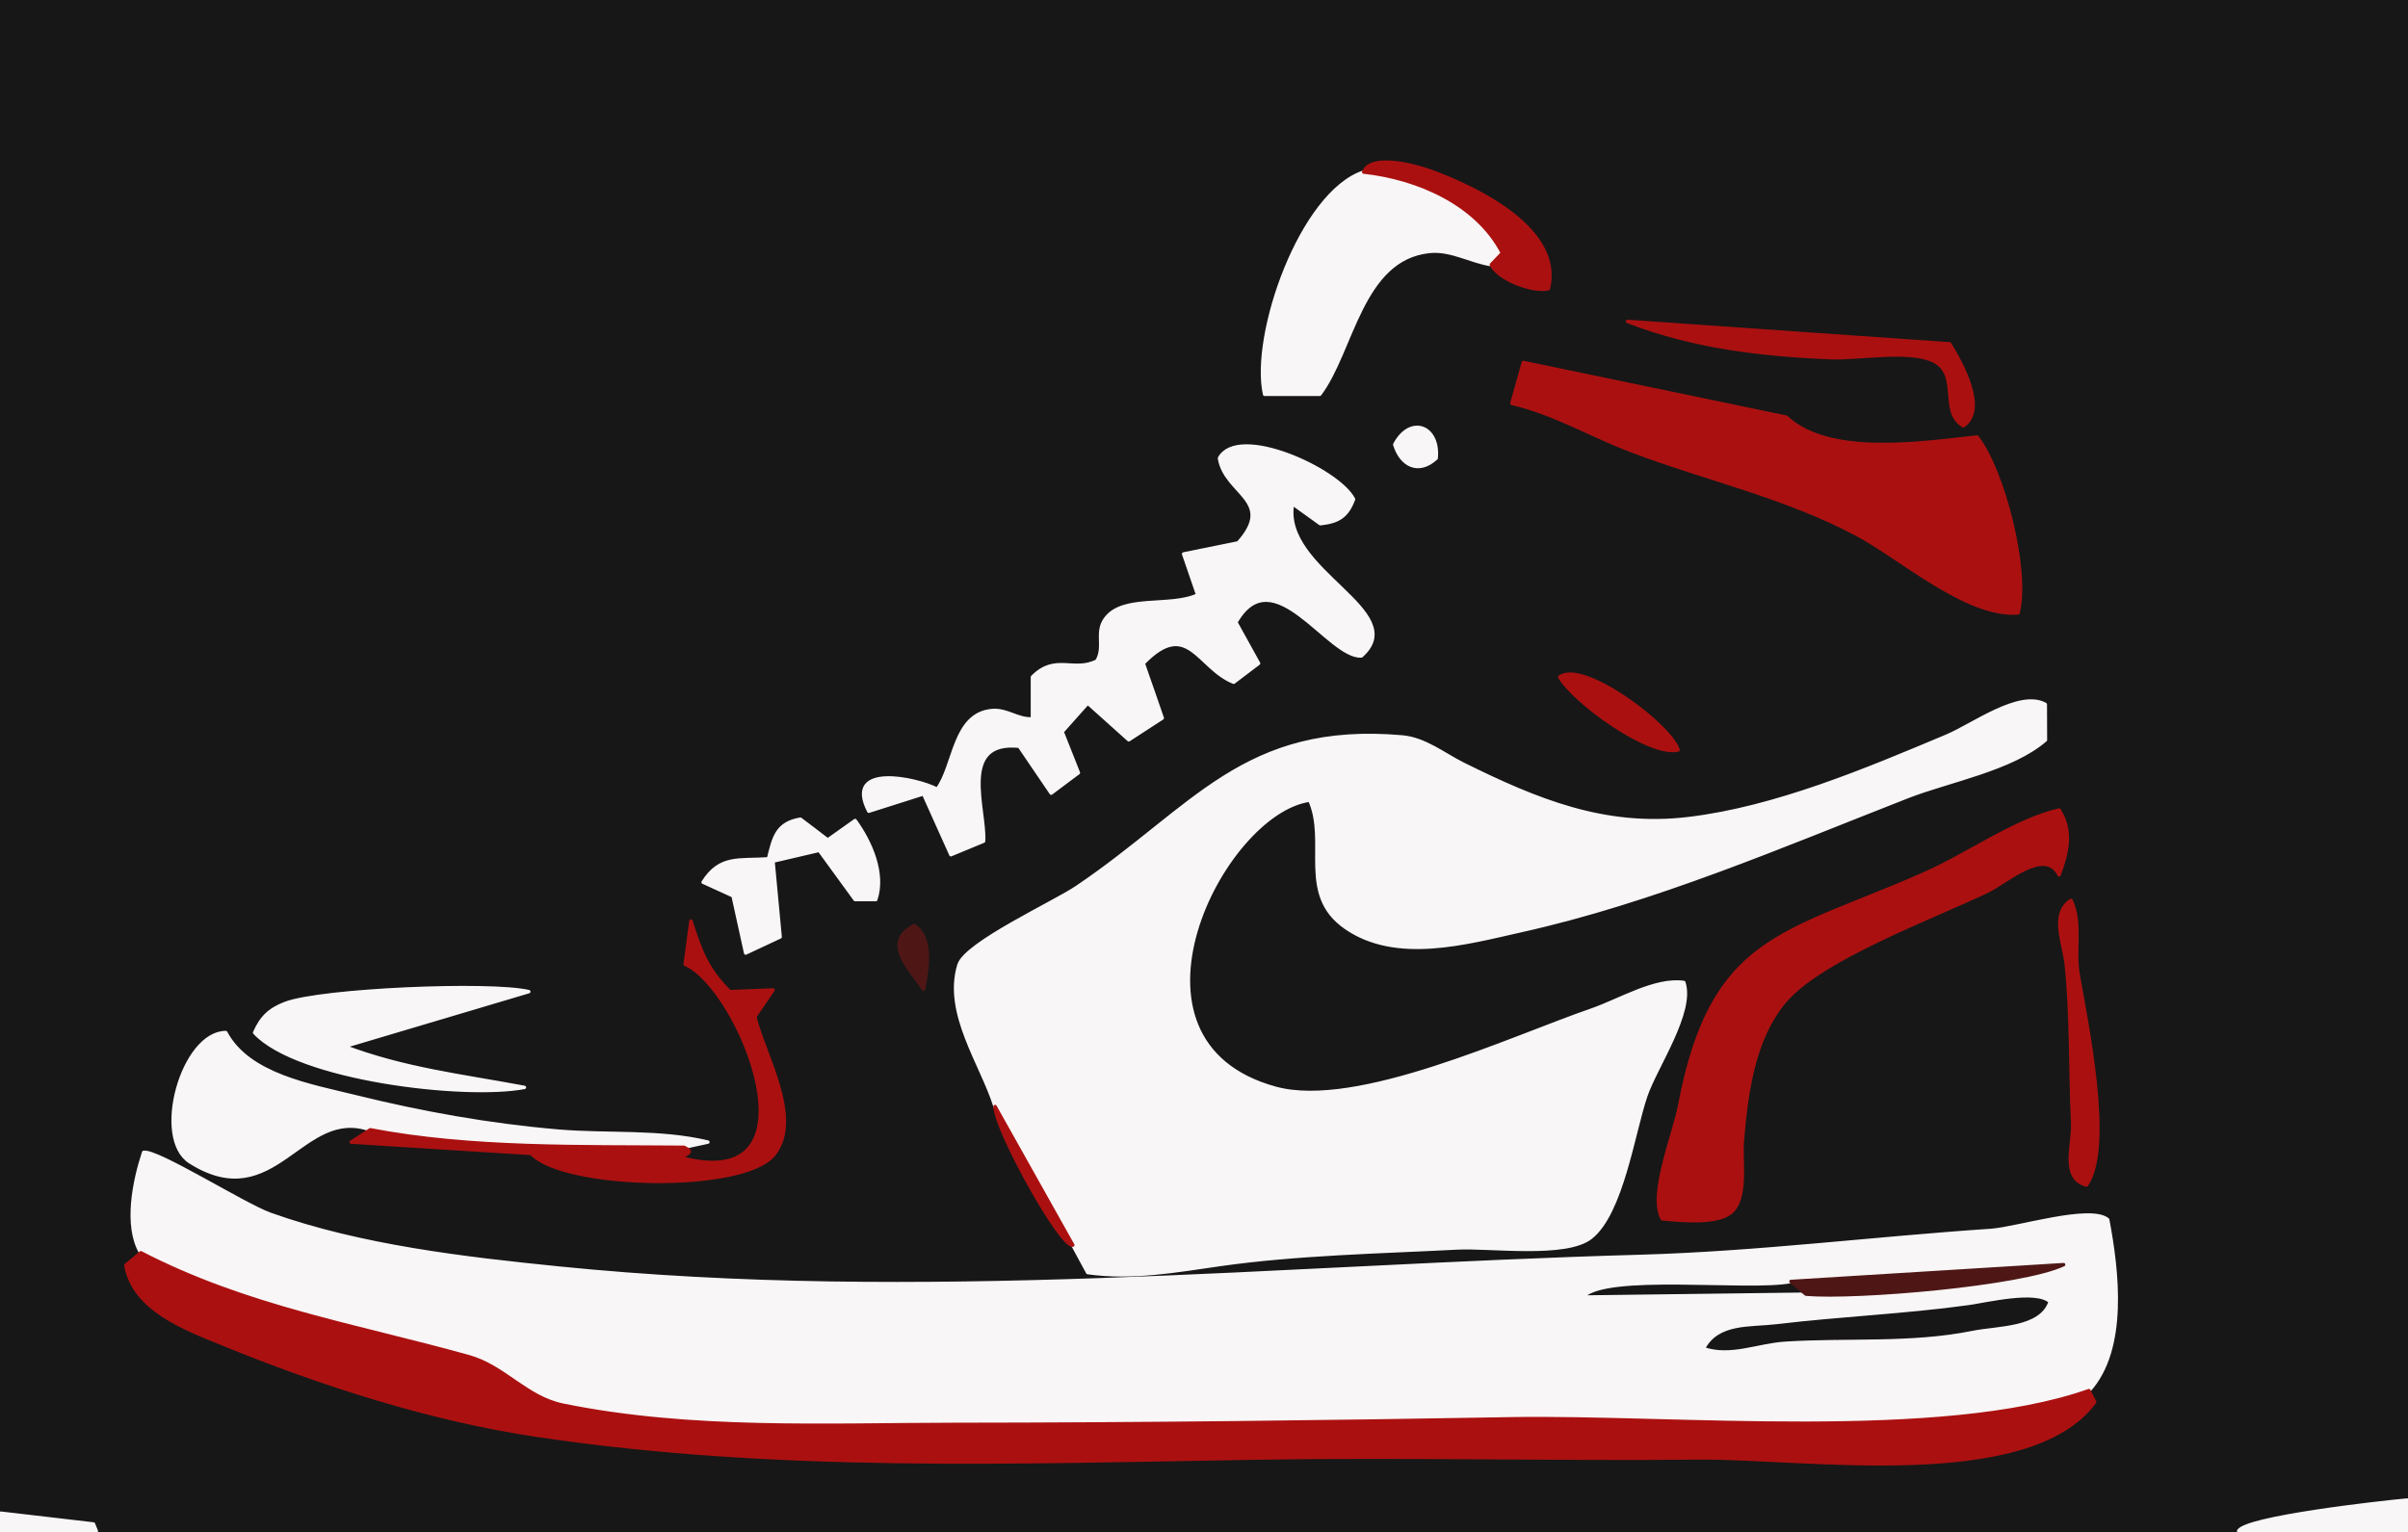
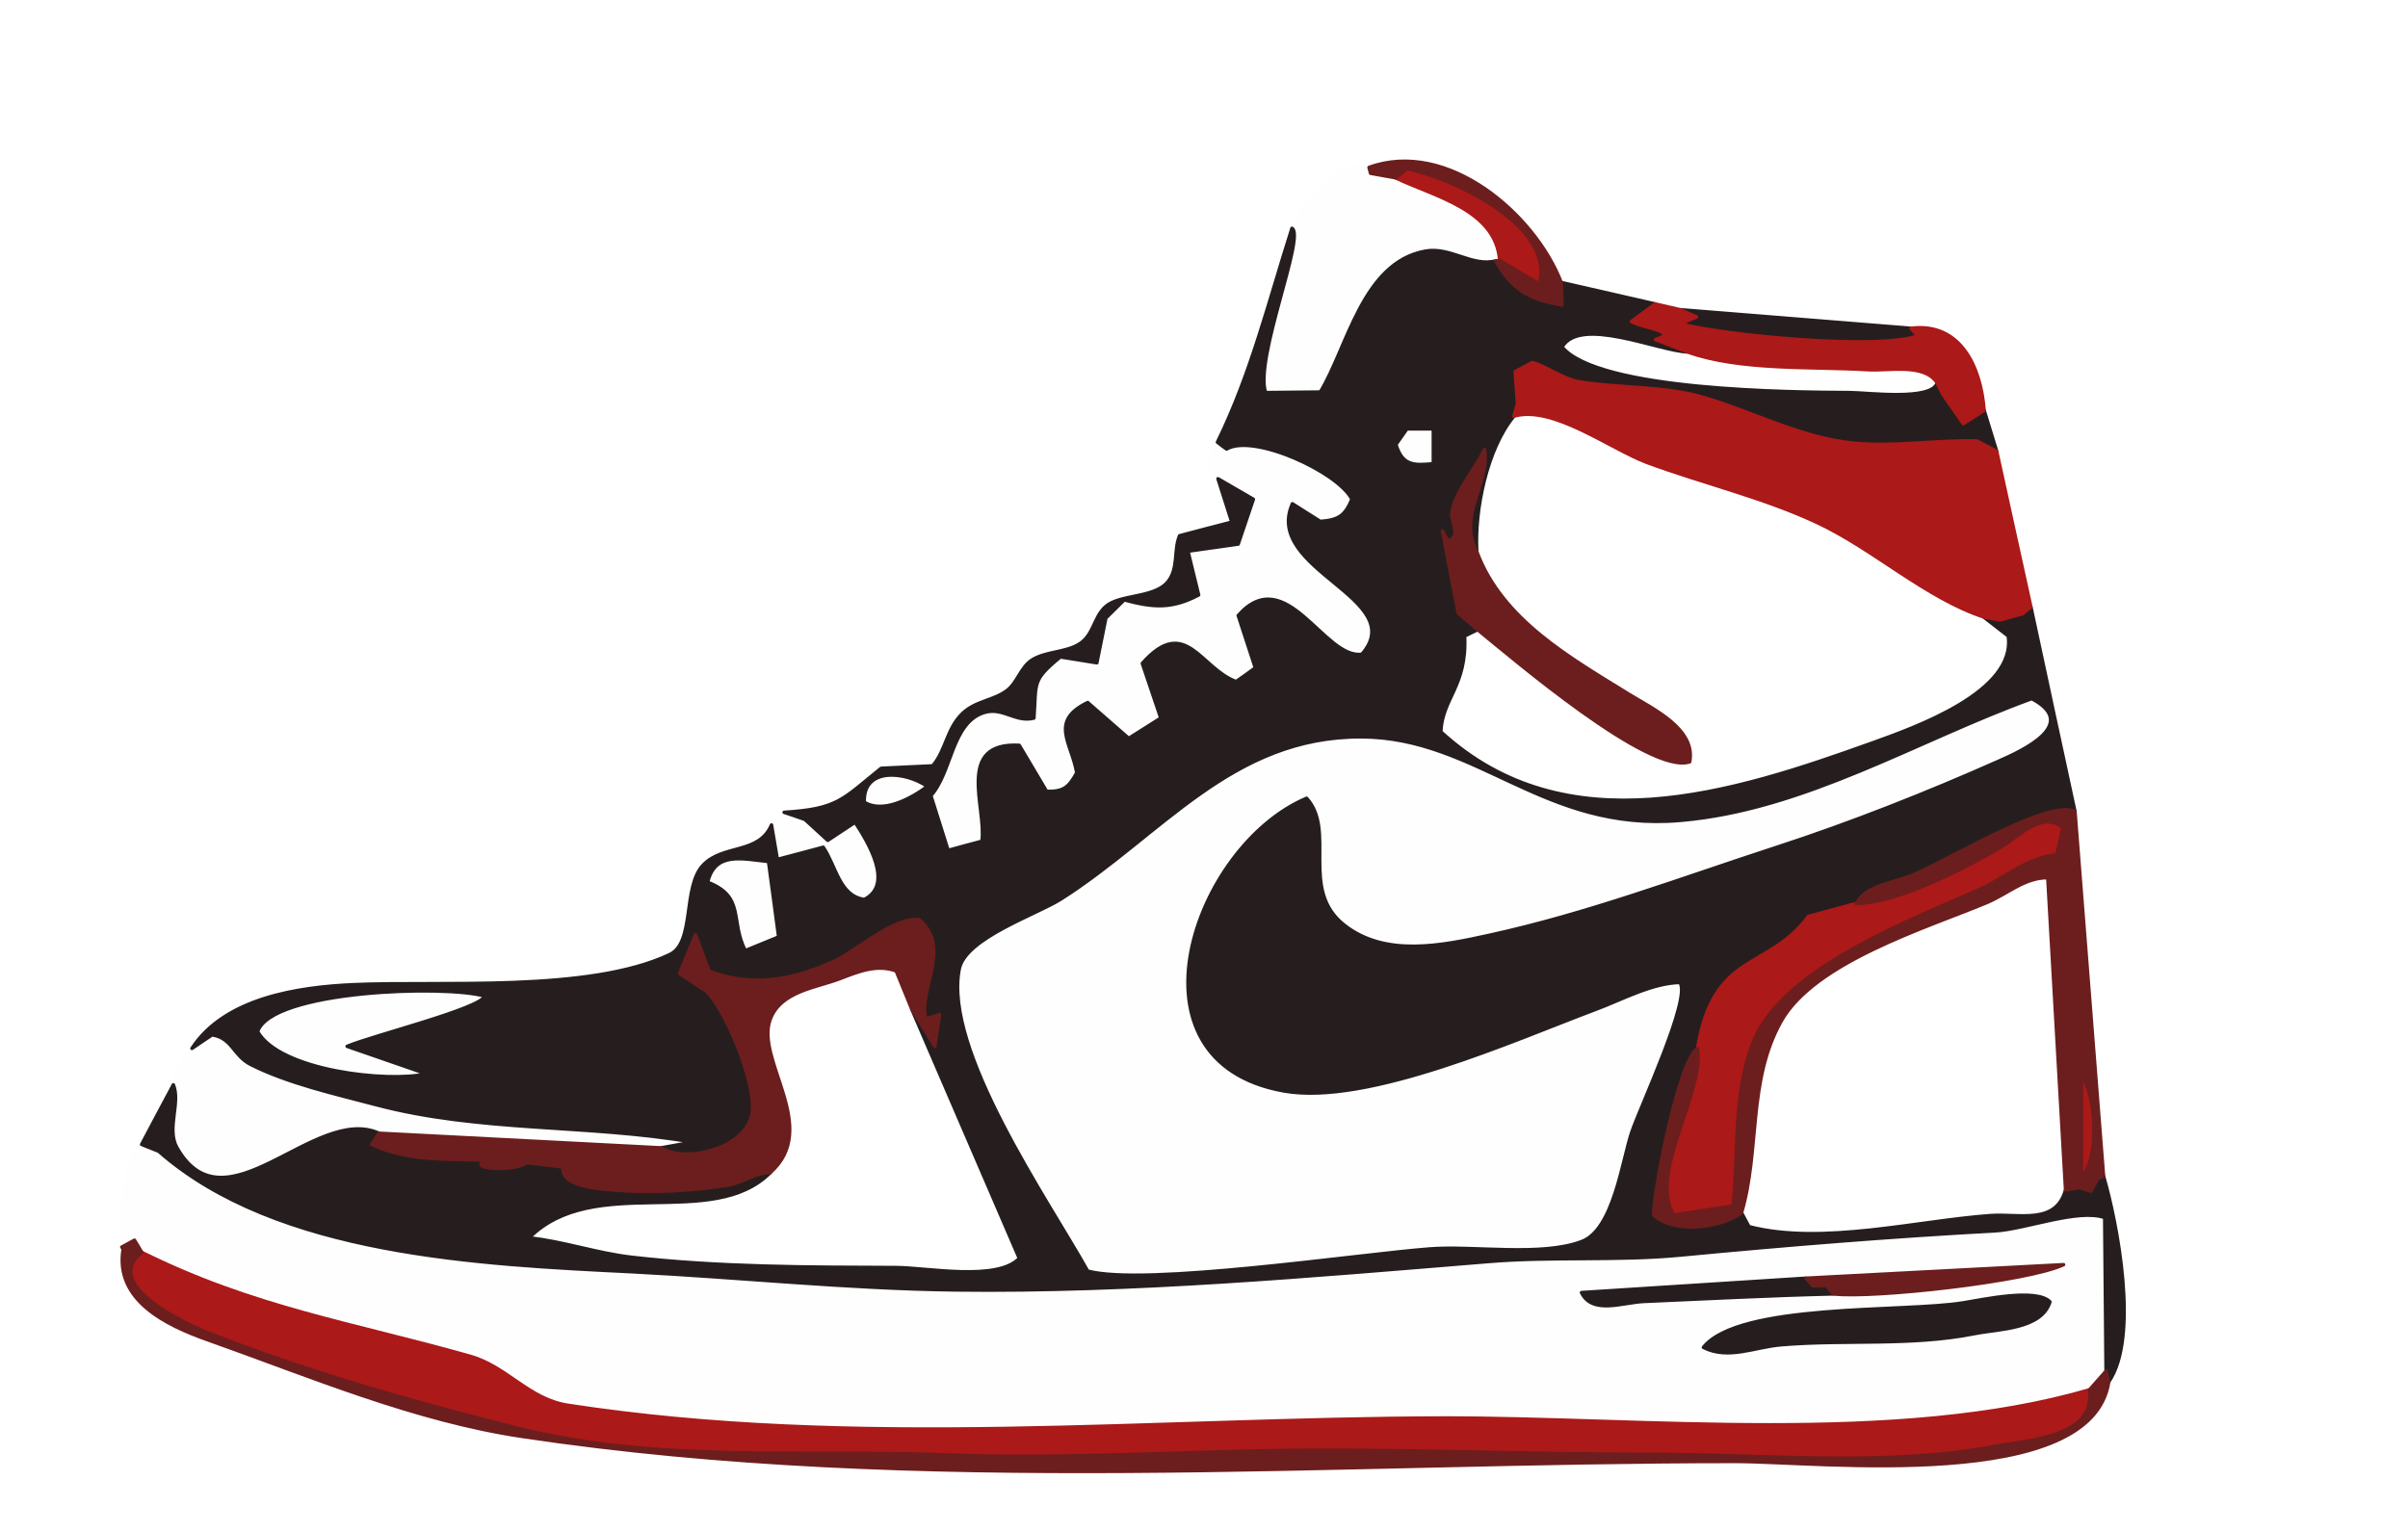
<svg xmlns="http://www.w3.org/2000/svg" viewBox="0 0 176 112" width="176" height="112">
-   <path d="M0.08 0.08C58.69 0.08 117.31 0.08 175.92 0.08C175.93 36.61 175.94 73.14 175.94 109.67C174.03 109.84 164.08 110.96 163.62 111.94C111.43 111.94 59.23 111.94 7.04 111.94C6.97 111.77 6.9 111.59 6.83 111.42C4.57 111.16 2.31 110.89 0.06 110.63C0.06 73.78 0.07 36.93 0.08 0.08ZM99.67 12.58C95.09 14.1 91.47 24.5 92.43 28.83C93.77 28.83 95.12 28.83 96.46 28.83C98.84 25.7 99.46 18.87 104.51 18.38C106.08 18.23 107.48 19.12 109 19.35C109.49 20.4 111.98 21.37 113.17 21.11C114.23 16.73 107.88 13.73 104.62 12.53C103.49 12.11 100.21 11.22 99.67 12.58ZM142.5 25.14C134.65 24.6 126.81 24.05 118.96 23.5C123.72 25.35 128.72 25.94 133.81 26.15C135.84 26.23 139.36 25.56 141.17 26.32C143.4 27.24 141.71 30.09 143.5 31.13C145.24 29.94 143.4 26.6 142.5 25.14ZM130.56 30.5C124.15 29.17 117.74 27.83 111.34 26.5C111.06 27.5 110.78 28.49 110.5 29.49C113.63 30.22 116.23 31.81 119.21 32.94C124.77 35.05 130.47 36.27 135.75 39.09C138.94 40.79 143.78 45.11 147.5 44.81C148.28 41.74 146.44 34.44 144.5 31.95C140.42 32.39 133.69 33.44 130.56 30.5ZM104.97 33.5C105.2 31.14 103.07 30.35 101.94 32.5C102.41 34.04 103.69 34.68 104.97 33.5ZM98.93 36.5C97.84 34.35 90.5 30.99 89.13 33.5C89.54 36.12 93.28 36.59 90.5 39.69C89.17 39.96 87.84 40.23 86.51 40.5C86.85 41.5 87.2 42.5 87.54 43.5C85.53 44.44 82.02 43.47 80.77 45.28C80.08 46.27 80.79 47.31 80.17 48.33C78.47 49.19 77.13 47.8 75.46 49.5C75.46 50.52 75.46 51.54 75.46 52.56C74.34 52.61 73.62 51.85 72.5 51.95C69.69 52.2 69.79 55.97 68.5 57.7C67.04 56.93 61.65 55.74 63.5 59.31C64.83 58.89 66.17 58.46 67.5 58.04C68.17 59.52 68.83 61.01 69.5 62.49C70.3 62.16 71.1 61.83 71.89 61.5C72.04 59.22 69.99 54.09 74.5 54.56C75.28 55.7 76.06 56.85 76.83 57.99C77.49 57.49 78.15 57 78.82 56.5C78.42 55.5 78.02 54.5 77.63 53.5C78.25 52.8 78.88 52.1 79.5 51.4C80.5 52.29 81.5 53.19 82.5 54.09C83.32 53.56 84.14 53.03 84.95 52.5C84.49 51.17 84.03 49.83 83.56 48.5C86.83 45.13 87.55 48.85 90.17 49.88C90.78 49.42 91.38 48.96 91.99 48.5C91.44 47.5 90.88 46.5 90.33 45.5C93.06 40.71 97.08 48.09 99.5 47.96C103.18 44.69 93.6 41.73 94.47 36.83C95.14 37.32 95.82 37.8 96.5 38.29C97.82 38.15 98.46 37.76 98.93 36.5ZM122.65 54.83C122.09 53.01 115.69 48.23 114 49.5C115.06 51.33 120.55 55.32 122.65 54.83ZM72.73 80.9C72.74 82.58 77.57 91.27 78.41 91.03C78.78 91.7 79.14 92.37 79.5 93.04C82.75 93.5 86.02 92.9 89.17 92.45C94.78 91.65 100.88 91.53 106.5 91.24C108.87 91.11 114.47 91.91 116.28 90.47C118.54 88.67 119.37 82.84 120.28 80.15C121.01 77.99 123.79 74 123.07 71.83C120.98 71.53 118.37 73.14 116.35 73.84C110.53 75.84 99.2 81.19 93.24 79.57C80.78 76.17 89.32 59.38 95.73 58.5C97.11 61.56 94.88 65.4 98.35 67.81C102.04 70.38 107.16 68.94 111.17 68.04C120.85 65.89 130.23 61.84 139.43 58.24C142.46 57.06 147.04 56.24 149.5 54.1C149.5 53.24 149.49 52.37 149.49 51.5C147.62 50.45 144.18 53.02 142.3 53.81C136.43 56.28 129.78 59.09 123.42 59.85C117.28 60.59 112.31 58.52 106.95 55.87C105.51 55.15 104.15 54.03 102.5 53.88C90.92 52.86 87.27 59.09 78.71 64.87C77.06 65.99 70.57 68.97 70.09 70.55C69.01 74.06 71.76 77.79 72.73 80.9ZM150.5 59.22C147.28 59.97 143.79 62.49 140.71 63.85C130.41 68.41 125.12 68.34 122.76 80.85C122.37 82.92 120.51 87.36 121.5 89.11C122.8 89.23 125.42 89.5 126.48 88.67C127.73 87.68 127.23 84.91 127.34 83.5C127.63 80.04 128.11 76.02 130.42 73.25C133.07 70.06 141.39 67.03 145.29 65.14C146.71 64.45 149.46 61.93 150.5 63.96C151.1 62.34 151.49 60.75 150.5 59.22ZM58.5 59.89C56.77 60.18 56.55 61.23 56.17 62.79C54.03 62.94 52.63 62.53 51.39 64.5C52.12 64.83 52.85 65.17 53.58 65.5C53.89 66.89 54.19 68.29 54.5 69.68C55.34 69.29 56.18 68.89 57.02 68.5C56.85 66.65 56.67 64.8 56.5 62.96C57.63 62.69 58.75 62.43 59.88 62.17C60.75 63.37 61.63 64.57 62.5 65.77C63 65.77 63.5 65.77 64.01 65.77C64.65 63.88 63.65 61.57 62.5 59.99C61.83 60.46 61.17 60.93 60.5 61.41C59.83 60.9 59.17 60.39 58.5 59.89ZM152.5 86.64C154.45 83.85 152.44 74.5 151.88 71.18C151.59 69.45 152.14 67.41 151.37 65.83C149.86 66.81 150.86 68.95 151.02 70.5C151.42 74.31 151.3 78.26 151.49 82.1C151.57 83.69 150.61 86.13 152.5 86.64ZM50 83.88C50.58 83.75 51.16 83.63 51.74 83.5C48.22 82.66 44.43 83 40.83 82.7C35.78 82.27 30.87 81.39 25.97 80.18C22.74 79.38 18.16 78.62 16.5 75.49C13.34 75.51 11.17 83.22 13.89 84.95C20.11 88.89 22.05 80.8 27.06 82.6C26.59 82.9 26.13 83.2 25.67 83.5C30.06 83.78 34.44 84.06 38.83 84.33C41.19 86.89 54.34 87.19 56.57 84.41C58.68 81.77 55.79 77 55.17 74.33C55.61 73.68 56.06 73.03 56.5 72.38C55.44 72.42 54.39 72.46 53.33 72.5C51.67 70.83 51.21 69.54 50.5 67.34C50.36 68.39 50.22 69.45 50.08 70.5C54.03 72.18 60.28 87.4 49.83 84.66C50.18 84.28 50.78 84.26 50 83.88ZM66.83 67.67C64.39 68.89 66.58 70.92 67.5 72.33C67.79 70.9 68.17 68.54 66.83 67.67ZM38.65 72.5C35.83 71.84 23.49 72.36 20.85 73.36C19.7 73.8 19.09 74.39 18.61 75.5C21.76 78.9 33.96 80.33 38.33 79.5C33.73 78.64 29.54 78.17 25.17 76.51C29.66 75.17 34.16 73.84 38.65 72.5ZM10.29 91.59C9.93 91.9 9.56 92.2 9.2 92.5C9.74 95.73 13.52 97.13 16.24 98.24C23.42 101.18 31.45 103.77 39.17 104.92C56.65 107.55 74.23 106.89 91.83 106.6C102.6 106.42 113.39 106.7 124.17 106.59C131.79 106.51 148.26 109.09 153.1 102.5C152.96 102.22 152.82 101.95 152.68 101.67C155.45 98.62 154.75 92.87 154.05 89.17C152.78 88.12 147.41 89.83 145.5 89.96C136.96 90.53 128.39 91.62 119.83 91.86C93.38 92.6 67.35 95.39 40.83 92.71C33.9 92.01 26.33 91.13 19.75 88.78C17.81 88.08 11.49 84.08 10.5 84.25C9.81 86.33 9.13 89.61 10.29 91.59ZM130.9 93.69C131.26 94 131.63 94.31 132 94.62C126.56 94.69 121.11 94.76 115.67 94.83C117.29 92.98 127.8 94.3 130.9 93.69ZM149.85 95.17C149.17 97.2 146 97.05 144.19 97.42C139.7 98.33 135.04 97.92 130.5 98.21C128.49 98.33 126.47 99.29 124.5 98.6C125.53 96.62 127.89 96.92 129.83 96.69C134.49 96.13 139.19 95.94 143.83 95.3C145.25 95.1 148.85 94.22 149.85 95.17Z" fill="#171717" fill-rule="evenodd" stroke="#171717" stroke-width="0.25" stroke-linejoin="round" />
-   <path d="M99.67 12.58C103.6 13.01 107.93 14.87 109.81 18.5C109.54 18.78 109.27 19.07 109 19.35C107.48 19.12 106.08 18.23 104.51 18.38C99.46 18.87 98.84 25.7 96.46 28.83C95.12 28.83 93.77 28.83 92.43 28.83C91.47 24.5 95.09 14.1 99.67 12.58ZM104.97 33.5C103.69 34.68 102.41 34.04 101.94 32.5C103.07 30.35 105.2 31.14 104.97 33.5ZM98.93 36.5C98.46 37.76 97.82 38.15 96.5 38.29C95.82 37.8 95.14 37.32 94.47 36.83C93.6 41.73 103.18 44.69 99.5 47.96C97.08 48.09 93.06 40.71 90.33 45.5C90.88 46.5 91.44 47.5 91.99 48.5C91.38 48.96 90.78 49.42 90.17 49.88C87.55 48.85 86.83 45.13 83.56 48.5C84.03 49.83 84.49 51.17 84.95 52.5C84.14 53.03 83.32 53.56 82.5 54.09C81.5 53.19 80.5 52.29 79.5 51.4C78.88 52.1 78.25 52.8 77.63 53.5C78.02 54.5 78.42 55.5 78.82 56.5C78.15 57 77.49 57.49 76.83 57.99C76.06 56.85 75.28 55.7 74.5 54.56C69.99 54.09 72.04 59.22 71.89 61.5C71.1 61.83 70.3 62.16 69.5 62.49C68.83 61.01 68.17 59.52 67.5 58.04C66.17 58.46 64.83 58.89 63.5 59.31C61.65 55.74 67.04 56.93 68.5 57.7C69.79 55.97 69.69 52.2 72.5 51.95C73.62 51.85 74.34 52.61 75.46 52.56C75.46 51.54 75.46 50.52 75.46 49.5C77.13 47.8 78.47 49.19 80.17 48.33C80.79 47.31 80.08 46.27 80.77 45.28C82.02 43.47 85.53 44.44 87.54 43.5C87.2 42.5 86.85 41.5 86.51 40.5C87.84 40.23 89.17 39.96 90.5 39.69C93.28 36.59 89.54 36.12 89.13 33.5C90.5 30.99 97.84 34.35 98.93 36.5ZM78.41 91.03C76.52 87.65 74.62 84.28 72.73 80.9C71.76 77.79 69.01 74.06 70.09 70.55C70.57 68.97 77.06 65.99 78.71 64.87C87.27 59.09 90.92 52.86 102.5 53.88C104.15 54.03 105.51 55.15 106.95 55.87C112.31 58.52 117.28 60.59 123.42 59.85C129.78 59.09 136.43 56.28 142.3 53.81C144.18 53.02 147.62 50.45 149.49 51.5C149.49 52.37 149.5 53.24 149.5 54.1C147.04 56.24 142.46 57.06 139.43 58.24C130.23 61.84 120.85 65.89 111.17 68.04C107.16 68.94 102.04 70.38 98.35 67.81C94.88 65.4 97.11 61.56 95.73 58.5C89.32 59.38 80.78 76.17 93.24 79.57C99.2 81.19 110.53 75.84 116.35 73.84C118.37 73.14 120.98 71.53 123.07 71.83C123.79 74 121.01 77.99 120.28 80.15C119.37 82.84 118.54 88.67 116.28 90.47C114.47 91.91 108.87 91.11 106.5 91.24C100.88 91.53 94.78 91.65 89.17 92.45C86.02 92.9 82.75 93.5 79.5 93.04C79.14 92.37 78.78 91.7 78.41 91.03ZM58.5 59.89C59.17 60.39 59.83 60.9 60.5 61.41C61.17 60.93 61.83 60.46 62.5 59.99C63.65 61.57 64.65 63.88 64.01 65.77C63.5 65.77 63 65.77 62.5 65.77C61.63 64.57 60.75 63.37 59.88 62.17C58.75 62.43 57.63 62.69 56.5 62.96C56.67 64.8 56.85 66.65 57.02 68.5C56.18 68.89 55.34 69.29 54.5 69.68C54.19 68.29 53.89 66.89 53.58 65.5C52.85 65.17 52.12 64.83 51.39 64.5C52.63 62.53 54.03 62.94 56.17 62.79C56.55 61.23 56.77 60.18 58.5 59.89ZM38.65 72.5C34.16 73.84 29.66 75.17 25.17 76.51C29.54 78.17 33.73 78.64 38.33 79.5C33.96 80.33 21.76 78.9 18.61 75.5C19.09 74.39 19.7 73.8 20.85 73.36C23.49 72.36 35.83 71.84 38.65 72.5ZM50 83.88C42.45 83.81 34.47 84.02 27.06 82.6C22.05 80.8 20.11 88.89 13.89 84.95C11.17 83.22 13.34 75.51 16.5 75.49C18.16 78.62 22.74 79.38 25.97 80.18C30.87 81.39 35.78 82.27 40.83 82.7C44.43 83 48.22 82.66 51.74 83.5C51.16 83.63 50.58 83.75 50 83.88ZM152.68 101.67C141.91 105.48 122.29 103.53 110.5 103.73C96.95 103.97 83.39 104.13 69.83 104.14C60.37 104.15 50.5 104.64 41.17 102.74C38.46 102.19 36.87 99.92 34.27 99.19C25.89 96.86 18.05 95.6 10.29 91.59C9.13 89.61 9.81 86.33 10.5 84.25C11.49 84.08 17.81 88.08 19.75 88.78C26.33 91.13 33.9 92.01 40.83 92.71C67.35 95.39 93.38 92.6 119.83 91.86C128.39 91.62 136.96 90.53 145.5 89.96C147.41 89.83 152.78 88.12 154.05 89.17C154.75 92.87 155.45 98.62 152.68 101.67ZM130.9 93.69C127.8 94.3 117.29 92.98 115.67 94.83C121.11 94.76 126.56 94.69 132 94.62C135.66 94.93 147.7 93.92 150.83 92.46C144.19 92.87 137.54 93.28 130.9 93.69ZM149.85 95.17C148.85 94.22 145.25 95.1 143.83 95.3C139.19 95.94 134.49 96.13 129.83 96.69C127.89 96.92 125.53 96.62 124.5 98.6C126.47 99.29 128.49 98.33 130.5 98.21C135.04 97.92 139.7 98.33 144.19 97.42C146 97.05 149.17 97.2 149.85 95.17ZM175.94 109.67C175.94 110.42 175.93 111.17 175.92 111.92C171.82 111.93 167.72 111.94 163.62 111.94C164.08 110.96 174.03 109.84 175.94 109.67ZM0.06 110.63C2.31 110.89 4.57 111.16 6.83 111.42C6.9 111.59 6.97 111.77 7.04 111.94C4.72 111.94 2.4 111.93 0.08 111.92C0.07 111.49 0.06 111.06 0.06 110.63Z" fill="#f8f6f6" fill-rule="evenodd" stroke="#f8f6f6" stroke-width="0.25" stroke-linejoin="round" />
-   <path d="M109 19.35C109.27 19.07 109.54 18.78 109.81 18.5C107.93 14.87 103.6 13.01 99.67 12.58C100.21 11.22 103.49 12.11 104.62 12.53C107.88 13.73 114.23 16.73 113.17 21.11C111.98 21.37 109.49 20.4 109 19.35ZM142.5 25.14C143.4 26.6 145.24 29.94 143.5 31.13C141.71 30.09 143.4 27.24 141.17 26.32C139.36 25.56 135.84 26.23 133.81 26.15C128.72 25.94 123.72 25.35 118.96 23.5C126.81 24.05 134.65 24.6 142.5 25.14ZM130.56 30.5C133.69 33.44 140.42 32.39 144.5 31.95C146.44 34.44 148.28 41.74 147.5 44.81C143.78 45.11 138.94 40.79 135.75 39.09C130.47 36.27 124.77 35.05 119.21 32.94C116.23 31.81 113.63 30.22 110.5 29.49C110.78 28.49 111.06 27.5 111.34 26.5C117.74 27.83 124.15 29.17 130.56 30.5ZM122.65 54.83C120.55 55.32 115.06 51.33 114 49.5C115.69 48.23 122.09 53.01 122.65 54.83ZM150.5 59.22C151.49 60.75 151.1 62.34 150.5 63.96C149.46 61.93 146.71 64.45 145.29 65.14C141.39 67.03 133.07 70.06 130.42 73.25C128.11 76.02 127.63 80.04 127.34 83.5C127.23 84.91 127.73 87.68 126.48 88.67C125.42 89.5 122.8 89.23 121.5 89.11C120.51 87.36 122.37 82.92 122.76 80.85C125.12 68.34 130.41 68.41 140.71 63.85C143.79 62.49 147.28 59.97 150.5 59.22ZM152.5 86.64C150.61 86.13 151.57 83.69 151.49 82.1C151.3 78.26 151.42 74.31 151.02 70.5C150.86 68.95 149.86 66.81 151.37 65.83C152.14 67.41 151.59 69.45 151.88 71.18C152.44 74.5 154.45 83.85 152.5 86.64ZM27.06 82.6C34.47 84.02 42.45 83.81 50 83.88C50.78 84.26 50.18 84.28 49.83 84.66C60.28 87.4 54.03 72.18 50.08 70.5C50.22 69.45 50.36 68.39 50.5 67.34C51.21 69.54 51.67 70.83 53.33 72.5C54.39 72.46 55.44 72.42 56.5 72.38C56.06 73.03 55.61 73.68 55.17 74.33C55.79 77 58.68 81.77 56.57 84.41C54.34 87.19 41.19 86.89 38.83 84.33C34.44 84.06 30.06 83.78 25.67 83.5C26.13 83.2 26.59 82.9 27.06 82.6ZM66.56 68.39C66.56 68.99 66.56 69.59 66.56 70.18C66.56 69.59 66.56 68.99 66.56 68.39ZM72.73 80.9C74.62 84.28 76.52 87.65 78.41 91.03C77.57 91.27 72.74 82.58 72.73 80.9ZM10.29 91.59C18.05 95.6 25.89 96.86 34.27 99.19C36.87 99.92 38.46 102.19 41.17 102.74C50.5 104.64 60.37 104.15 69.83 104.14C83.39 104.13 96.95 103.97 110.5 103.73C122.29 103.53 141.91 105.48 152.68 101.67C152.82 101.95 152.96 102.22 153.1 102.5C148.26 109.09 131.79 106.51 124.17 106.59C113.39 106.7 102.6 106.42 91.83 106.6C74.23 106.89 56.65 107.55 39.17 104.92C31.45 103.77 23.42 101.18 16.24 98.24C13.52 97.13 9.74 95.73 9.2 92.5C9.56 92.2 9.93 91.9 10.29 91.59Z" fill="#ab1010" fill-rule="evenodd" stroke="#ab1010" stroke-width="0.25" stroke-linejoin="round" />
-   <path d="M66.83 67.67C68.17 68.54 67.79 70.9 67.5 72.33C66.58 70.92 64.39 68.89 66.83 67.67ZM66.56 68.39C66.56 68.99 66.56 69.59 66.56 70.18C66.56 69.59 66.56 68.99 66.56 68.39ZM132 94.62C131.63 94.31 131.26 94 130.9 93.69C137.54 93.28 144.19 92.87 150.83 92.46C147.7 93.92 135.66 94.93 132 94.62Z" fill="#4e1716" fill-rule="evenodd" stroke="#4e1716" stroke-width="0.25" stroke-linejoin="round" />
+   <path d="M100.06 12.24C100.09 12.38 100.13 12.52 100.17 12.67C100.78 12.78 101.39 12.89 102 13C104.75 14.34 109.34 15.3 109.61 19.04C109.52 19.05 109.43 19.06 109.33 19.07C107.61 19.53 106.02 18.03 104.18 18.36C99.59 19.18 98.49 25.39 96.5 28.66C95.17 28.68 93.83 28.69 92.5 28.7C91.68 26.21 95.43 17.24 94.43 16.69C95.21 14.97 97.93 11.55 100.06 12.24ZM102.83 31.36C103.48 31.36 104.12 31.36 104.76 31.36C104.76 32.21 104.76 33.06 104.76 33.9C103.28 34.05 102.5 34.02 102.03 32.5C102.3 32.12 102.57 31.74 102.83 31.36ZM88.98 32.33C89.2 32.5 89.42 32.67 89.65 32.83C91.63 31.67 97.8 34.51 98.81 36.5C98.3 37.72 97.82 38.02 96.5 38.12C95.82 37.69 95.14 37.26 94.46 36.83C92.31 41.68 103.1 43.76 99.54 47.83C96.8 48.25 94 41.04 90.5 45C90.92 46.28 91.34 47.56 91.75 48.83C91.29 49.17 90.82 49.5 90.35 49.83C87.74 48.89 86.65 44.93 83.49 48.5C83.94 49.83 84.39 51.17 84.84 52.5C84.06 52.99 83.28 53.49 82.5 53.98C81.5 53.11 80.5 52.24 79.5 51.36C76.69 52.73 78.3 54.25 78.7 56.5C78.1 57.57 77.75 57.88 76.5 57.86C75.83 56.74 75.17 55.61 74.5 54.49C69.82 54.24 72.11 59.03 71.77 61.5C70.94 61.72 70.12 61.94 69.3 62.17C68.88 60.83 68.46 59.5 68.04 58.17C69.58 56.46 69.55 52.86 71.91 52.1C73.29 51.66 74.22 52.85 75.57 52.5C75.76 49.86 75.4 49.77 77.5 48.03C78.39 48.18 79.28 48.32 80.17 48.46C80.39 47.37 80.61 46.27 80.83 45.18C81.28 44.74 81.72 44.3 82.17 43.86C84.24 44.41 85.6 44.56 87.61 43.5C87.35 42.43 87.09 41.36 86.83 40.3C88.06 40.12 89.28 39.95 90.5 39.78C90.87 38.68 91.24 37.59 91.61 36.5C90.75 36 89.88 35.5 89.02 35C88.79 34.83 88.56 34.67 88.33 34.5C88.44 33.83 88.56 33.17 88.67 32.5C88.77 32.44 88.87 32.39 88.98 32.33ZM148.5 51.08C152.02 52.94 147.89 54.85 146.13 55.63C140.89 57.96 135.27 60.19 129.82 61.96C122.82 64.24 116.04 66.81 108.85 68.38C105.43 69.13 101.25 70.02 98.23 67.62C94.97 65.04 97.67 60.74 95.5 58.36C87.21 61.87 81.81 77.62 93.83 79.76C99.96 80.86 110.77 75.99 116.62 73.8C118.53 73.09 120.75 71.87 122.78 71.83C123.65 72.92 119.88 80.94 119.26 82.79C118.56 84.88 117.94 89.89 115.61 90.77C112.64 91.89 107.73 91.06 104.5 91.31C99.24 91.71 83.69 94.05 79.5 92.93C76.61 87.75 68.95 76.79 70.11 70.85C70.56 68.58 75.75 66.87 77.56 65.72C84.93 61.02 90.03 53.84 99.5 53.87C107.99 53.9 112.85 60.85 122.83 59.98C131.91 59.2 140.12 54.12 148.5 51.08ZM67.78 57.5C66.54 58.42 64.53 59.49 63.17 58.65C63.07 56 66.29 56.43 67.78 57.5ZM57.31 59.39C57.82 59.56 58.33 59.73 58.83 59.91C59.39 60.42 59.94 60.93 60.5 61.44C61.17 61 61.83 60.56 62.5 60.12C63.49 61.64 65.33 64.68 63.17 65.76C61.35 65.5 61.13 63.36 60.17 61.94C59.05 62.24 57.94 62.54 56.82 62.83C56.68 61.99 56.53 61.15 56.39 60.31C56.7 60 57 59.7 57.31 59.39ZM51.72 64.5C52.27 62.27 54.16 62.77 56.17 62.99C56.42 64.83 56.67 66.66 56.91 68.5C56.1 68.83 55.29 69.17 54.47 69.5C53.35 67.27 54.47 65.56 51.72 64.5ZM35.44 72.83C35.08 73.76 27.21 75.72 25.37 76.5C27.3 77.17 29.23 77.84 31.17 78.51C28.34 79.17 20.45 78.29 18.83 75.42C19.85 72.38 32.61 71.99 35.44 72.83ZM48.32 83.92C41.44 83.56 34.57 83.21 27.7 82.85C23 80.74 16.46 90.17 12.93 83.9C12.16 82.53 13.21 80.62 12.67 79.31C12.67 79.15 12.67 78.99 12.67 78.83C12.89 78.39 13.11 77.94 13.33 77.5C13.56 77.22 13.8 76.93 14.03 76.65C14.52 76.32 15.01 75.99 15.5 75.66C16.98 75.89 17.04 77.17 18.33 77.83C21.07 79.21 24.48 79.97 27.46 80.76C35.08 82.78 42.94 82.17 50.64 83.5C49.86 83.64 49.09 83.78 48.32 83.92ZM10.35 83.67C10.76 83.83 11.18 84 11.6 84.17C20.26 91.79 35.11 92.43 46.17 92.98C54.06 93.38 61.9 94.21 69.83 94.31C82.77 94.47 95.97 93.28 108.83 92.23C113.49 91.85 118.19 92.2 122.83 91.76C130.46 91.03 138.19 90.4 145.83 89.99C148.01 89.87 151.91 88.34 153.83 89.02C153.87 92.76 153.9 96.5 153.93 100.24C153.53 100.69 153.13 101.15 152.72 101.61C138.71 105.71 120.16 103.65 105.5 103.67C84.36 103.71 62.48 105.98 41.5 102.74C38.65 102.3 37.05 99.92 34.37 99.16C25.73 96.72 18.49 95.61 10.36 91.56C10.19 91.26 10.01 90.96 9.83 90.67C9.52 90.83 9.21 91 8.9 91.17C8.93 91.22 8.97 91.28 9 91.33C8.99 88.98 8.71 85.51 10.35 83.67ZM132 93.45C126.53 93.8 121.06 94.15 115.59 94.5C116.39 96.13 118.56 95.22 120.18 95.15C124.79 94.95 129.39 94.71 134 94.6C136.97 94.94 148.24 93.68 150.83 92.46C144.56 92.79 138.28 93.12 132 93.45ZM149.83 95.18C148.85 94.16 144.92 95.02 143.5 95.25C139.16 95.96 127.08 95.26 124.5 98.51C126.31 99.43 128.25 98.48 130.17 98.32C134.87 97.92 139.69 98.43 144.34 97.5C146.13 97.15 149.22 97.18 149.83 95.18Z" fill="#fefefe" fill-rule="evenodd" stroke="#fefefe" stroke-width="0.25" stroke-linejoin="round" />
+   <path d="M94.43 16.69C95.43 17.24 91.68 26.21 92.5 28.7C93.83 28.69 95.17 28.68 96.5 28.66C98.49 25.39 99.59 19.18 104.18 18.36C106.02 18.03 107.61 19.53 109.33 19.07C110.47 21.14 111.75 21.9 114.17 22.3C114.15 21.75 114.13 21.2 114.11 20.65C116.4 21.17 118.69 21.7 120.98 22.22C120.4 22.65 119.82 23.07 119.24 23.5C119.88 23.96 122.9 24.23 121 24.83C121.78 25.13 122.56 25.43 123.33 25.73C121.13 25.63 115.52 23.1 114.17 25.37C116.82 28.58 131 28.68 135.17 28.7C136.55 28.71 141.18 29.32 141.59 28C141.73 28.28 141.86 28.56 142 28.83C142.5 29.55 143 30.27 143.5 30.98C144.01 30.66 144.51 30.33 145.02 30C145.33 31 145.64 32 145.94 33C145.46 32.75 144.98 32.49 144.5 32.24C141.53 32.16 138.48 32.69 135.5 32.4C131.63 32.03 128.12 30.1 124.45 29.04C121.64 28.22 118.39 28.39 115.51 27.93C114.25 27.73 113.18 26.86 112 26.5C111.58 26.72 111.16 26.94 110.74 27.17C110.8 27.94 110.86 28.72 110.91 29.5C110.83 29.81 110.74 30.12 110.65 30.43C108.67 32.81 107.76 37.34 107.94 40.33C106.52 37.56 108.91 35.43 108.5 32.85C107.87 34.23 106.25 36.03 106.11 37.58C106.06 38.1 106.74 39.1 106 39.48C105.75 39.61 105.48 38.9 105.43 38.83C105.81 40.83 106.19 42.83 106.58 44.83C107.05 45.23 107.53 45.63 108 46.04C107.68 46.19 107.37 46.35 107.05 46.5C107.23 50.16 105.42 51.04 105.31 53.5C114.47 61.93 126.7 57.96 136.84 54.32C139.98 53.19 147.38 50.58 146.78 46.5C146.18 46.04 145.59 45.58 144.99 45.11C145.39 45.19 145.78 45.26 146.17 45.33C146.72 45.18 147.28 45.02 147.83 44.87C148.03 44.71 148.23 44.54 148.44 44.38C149.51 49.37 150.58 54.35 151.66 59.33C149.67 58.38 142.2 63.03 139.67 64.03C138.34 64.55 136.38 64.75 135.67 66.05C134.5 66.37 133.33 66.68 132.17 67C129.24 70.99 125.23 69.5 124.07 76.67C122.75 77.35 120.85 87.06 120.86 88.83C122.32 90.21 125.73 89.81 127.29 88.67C127.47 89.01 127.65 89.35 127.83 89.68C133.14 91.06 140.09 89.26 145.5 88.87C147.6 88.72 150.26 89.57 150.97 87C151.31 86.94 151.66 86.89 152 86.83C152.28 86.92 152.56 87.01 152.83 87.09C153 86.78 153.17 86.47 153.33 86.17C153.47 86.11 153.61 86.06 153.75 86C154.74 89.38 156.37 97.77 154.13 101.02C154.06 100.76 154 100.5 153.93 100.24C153.9 96.5 153.87 92.76 153.83 89.02C151.91 88.34 148.01 89.87 145.83 89.99C138.19 90.4 130.46 91.03 122.83 91.76C118.19 92.2 113.49 91.85 108.83 92.23C95.97 93.28 82.77 94.47 69.83 94.31C61.9 94.21 54.06 93.38 46.17 92.98C35.11 92.43 20.26 91.79 11.6 84.17C11.18 84 10.76 83.83 10.35 83.67C11.12 82.22 11.89 80.76 12.67 79.31C13.21 80.62 12.16 82.53 12.93 83.9C16.46 90.17 23 80.74 27.7 82.85C27.52 83.12 27.34 83.39 27.17 83.67C29.79 84.9 32.43 84.71 35.67 84.83C33.82 85.39 37.4 85.76 38.5 85C39.39 85.11 40.28 85.22 41.17 85.33C40.91 86.73 43.68 86.9 44.83 87C47.47 87.24 50.57 87.06 53.16 86.66C54.28 86.48 55.17 85.73 56.3 85.73C52.04 90 43.45 85.72 38.67 90.5C41.21 90.77 43.63 91.63 46.17 91.92C52.52 92.65 59.11 92.65 65.5 92.67C67.75 92.68 72.9 93.7 74.5 92C71.88 85.93 69.26 79.85 66.64 73.78C67.2 74.69 67.77 75.59 68.33 76.5C68.44 75.72 68.56 74.94 68.67 74.17C68.33 74.28 68 74.39 67.67 74.5C67.06 72.5 69.6 69.26 67.17 67.23C65.26 67.05 62.61 69.55 60.84 70.34C57.65 71.74 54.88 72.15 51.83 71C51.5 70.11 51.17 69.22 50.83 68.33C50.44 69.28 50.06 70.22 49.67 71.17C50.33 71.61 51 72.06 51.67 72.5C53.1 74 55.14 78.92 54.99 81.16C54.8 83.97 50.09 85.07 48.32 83.92C49.09 83.78 49.86 83.64 50.64 83.5C42.94 82.17 35.08 82.78 27.46 80.76C24.48 79.97 21.07 79.21 18.33 77.83C17.04 77.17 16.98 75.89 15.5 75.66C15.01 75.99 14.52 76.32 14.03 76.65C16.43 72.96 21.8 72.17 25.83 71.99C32.34 71.7 43.04 72.58 48.95 69.79C50.81 68.92 49.88 64.83 51.39 63.25C52.85 61.71 55.47 62.48 56.39 60.31C56.53 61.15 56.68 61.99 56.82 62.83C57.94 62.54 59.05 62.24 60.17 61.94C61.13 63.36 61.35 65.5 63.17 65.76C65.33 64.68 63.49 61.64 62.5 60.12C61.83 60.56 61.17 61 60.5 61.44C59.94 60.93 59.39 60.42 58.83 59.91C58.33 59.73 57.82 59.56 57.31 59.39C61.26 59.14 61.54 58.47 64.4 56.17C65.66 56.11 66.91 56.05 68.17 55.99C69.14 54.86 69.19 53.28 70.34 52.17C71.31 51.23 72.64 51.23 73.63 50.46C74.36 49.89 74.63 48.75 75.43 48.25C76.44 47.61 77.9 47.72 78.91 47.07C80.1 46.31 79.93 44.69 81.25 44.06C82.47 43.48 84.51 43.6 85.37 42.52C86.15 41.53 85.77 40.25 86.21 39.17C87.48 38.83 88.75 38.5 90.03 38.17C89.69 37.11 89.36 36.06 89.02 35C89.88 35.5 90.75 36 91.61 36.5C91.24 37.59 90.87 38.68 90.5 39.78C89.28 39.95 88.06 40.12 86.83 40.3C87.09 41.36 87.35 42.43 87.61 43.5C85.6 44.56 84.24 44.41 82.17 43.86C81.72 44.3 81.28 44.74 80.83 45.18C80.61 46.27 80.39 47.37 80.17 48.46C79.28 48.32 78.39 48.18 77.5 48.03C75.4 49.77 75.76 49.86 75.57 52.5C74.22 52.85 73.29 51.66 71.91 52.1C69.55 52.86 69.58 56.46 68.04 58.17C68.46 59.5 68.88 60.83 69.3 62.17C70.12 61.94 70.94 61.72 71.77 61.5C72.11 59.03 69.82 54.24 74.5 54.49C75.17 55.61 75.83 56.74 76.5 57.86C77.75 57.88 78.1 57.57 78.7 56.5C78.3 54.25 76.69 52.73 79.5 51.36C80.5 52.24 81.5 53.11 82.5 53.98C83.28 53.49 84.06 52.99 84.84 52.5C84.39 51.17 83.94 49.83 83.49 48.5C86.65 44.93 87.74 48.89 90.35 49.83C90.82 49.5 91.29 49.17 91.75 48.83C91.34 47.56 90.92 46.28 90.5 45C94 41.04 96.8 48.25 99.54 47.83C103.1 43.76 92.31 41.68 94.46 36.83C95.14 37.26 95.82 37.69 96.5 38.12C97.82 38.02 98.3 37.72 98.81 36.5C97.8 34.51 91.63 31.67 89.65 32.83C89.42 32.67 89.2 32.5 88.98 32.33C91.43 27.35 92.72 22.05 94.43 16.69ZM122.79 22.64C128.42 23.09 134.04 23.54 139.67 24C139.83 24.19 140 24.38 140.17 24.56C137.17 25.63 125.86 24.49 122.83 23.68C123.22 23.51 123.61 23.34 124 23.17C123.6 22.99 123.19 22.81 122.79 22.64ZM102.83 31.36C102.57 31.74 102.3 32.12 102.03 32.5C102.5 34.02 103.28 34.05 104.76 33.9C104.76 33.06 104.76 32.21 104.76 31.36C104.12 31.36 103.48 31.36 102.83 31.36ZM148.5 51.08C140.12 54.12 131.91 59.2 122.83 59.98C112.85 60.85 107.99 53.9 99.5 53.87C90.03 53.84 84.93 61.02 77.56 65.72C75.75 66.87 70.56 68.58 70.11 70.85C68.95 76.79 76.61 87.75 79.5 92.93C83.69 94.05 99.24 91.71 104.5 91.31C107.73 91.06 112.64 91.89 115.61 90.77C117.94 89.89 118.56 84.88 119.26 82.79C119.88 80.94 123.65 72.92 122.78 71.83C120.75 71.87 118.53 73.09 116.62 73.8C110.77 75.99 99.96 80.86 93.83 79.76C81.81 77.62 87.21 61.87 95.5 58.36C97.67 60.74 94.97 65.04 98.23 67.62C101.25 70.02 105.43 69.13 108.85 68.38C116.04 66.81 122.82 64.24 129.82 61.96C135.27 60.19 140.89 57.96 146.13 55.63C147.89 54.85 152.02 52.94 148.5 51.08ZM67.78 57.5C66.29 56.43 63.07 56 63.17 58.65C64.53 59.49 66.54 58.42 67.78 57.5ZM51.72 64.5C54.47 65.56 53.35 67.27 54.47 69.5C55.29 69.17 56.1 68.83 56.91 68.5C56.67 66.66 56.42 64.83 56.17 62.99C54.16 62.77 52.27 62.27 51.72 64.5ZM35.44 72.83C32.61 71.99 19.85 72.38 18.83 75.42C20.45 78.29 28.34 79.17 31.17 78.51C29.23 77.84 27.3 77.17 25.37 76.5C27.21 75.72 35.08 73.76 35.44 72.83ZM132 93.45C132.17 93.64 132.33 93.82 132.5 94C132.83 94 133.17 94 133.5 94C133.67 94.2 133.83 94.4 134 94.6C129.39 94.71 124.79 94.95 120.18 95.15C118.56 95.22 116.39 96.13 115.59 94.5C121.06 94.15 126.53 93.8 132 93.45ZM149.83 95.18C149.22 97.18 146.13 97.15 144.34 97.5C139.69 98.43 134.87 97.92 130.17 98.32C128.25 98.48 126.31 99.43 124.5 98.51C127.08 95.26 139.16 95.96 143.5 95.25C144.92 95.02 148.85 94.16 149.83 95.18Z" fill="#261e1e" fill-rule="evenodd" stroke="#261e1e" stroke-width="0.25" stroke-linejoin="round" />
+   <path d="M109.61 19.04C109.34 15.3 104.75 14.34 102 13C102.28 12.78 102.56 12.55 102.83 12.33C106.19 13 113.72 16.54 112.5 20.76C111.54 20.19 110.57 19.62 109.61 19.04ZM120.98 22.22C121.58 22.36 122.19 22.5 122.79 22.64C123.19 22.81 123.6 22.99 124 23.17C123.61 23.34 123.22 23.51 122.83 23.68C125.86 24.49 137.17 25.63 140.17 24.56C140 24.38 139.83 24.19 139.67 24C143.26 23.55 144.78 26.78 145.02 30C144.51 30.33 144.01 30.66 143.5 30.98C143 30.27 142.5 29.55 142 28.83C141.86 28.56 141.73 28.28 141.59 28C140.65 26.53 138.04 27.13 136.5 27.03C132.4 26.78 127.21 27.11 123.33 25.73C122.56 25.43 121.78 25.13 121 24.83C122.9 24.23 119.88 23.96 119.24 23.5C119.82 23.07 120.4 22.65 120.98 22.22ZM145.94 33C146.77 36.79 147.6 40.59 148.44 44.38C148.23 44.54 148.03 44.71 147.83 44.87C147.28 45.02 146.72 45.18 146.17 45.33C145.78 45.26 145.39 45.19 144.99 45.11C140.78 43.72 136.96 40.16 132.89 38.24C128.88 36.35 124.52 35.35 120.37 33.81C117.7 32.81 113.47 29.59 110.65 30.43C110.74 30.12 110.83 29.81 110.91 29.5C110.86 28.72 110.8 27.94 110.74 27.17C111.16 26.94 111.58 26.72 112 26.5C113.18 26.86 114.25 27.73 115.51 27.93C118.39 28.39 121.64 28.22 124.45 29.04C128.12 30.1 131.63 32.03 135.5 32.4C138.48 32.69 141.53 32.16 144.5 32.24C144.98 32.49 145.46 32.75 145.94 33ZM124.07 76.67C125.23 69.5 129.24 70.99 132.17 67C133.33 66.68 134.5 66.37 135.67 66.05C138.56 66.06 143.56 63.52 146.14 61.99C147.61 61.13 149.21 59.26 150.79 60.5C150.64 61.17 150.48 61.83 150.33 62.5C148.17 62.67 146.6 64.18 144.66 65.04C139.61 67.28 130.61 70.72 128.3 75.84C126.65 79.5 127.09 84.23 126.67 88.17C125.22 88.39 123.78 88.61 122.33 88.83C120.46 85.85 124.57 79.91 124.07 76.67ZM152.13 78.67C153.23 79.98 153.46 84.82 152.13 86C152.13 83.56 152.13 81.11 152.13 78.67ZM10.36 91.56C18.49 95.61 25.73 96.72 34.37 99.16C37.05 99.92 38.65 102.3 41.5 102.74C62.48 105.98 84.36 103.71 105.5 103.67C120.16 103.65 138.71 105.71 152.72 101.61C153.19 105.11 148.2 105.29 145.9 105.73C137.96 107.26 128.99 106.33 120.83 106.33C111.19 106.33 101.44 105.88 91.83 106.08C84.26 106.24 76.8 106.67 69.17 106.37C58.72 105.96 48.08 106.98 37.84 104.42C30.18 102.49 22.74 100.4 15.33 97.5C13.61 96.83 7.36 93.93 10.36 91.56Z" fill="#ab1918" fill-rule="evenodd" stroke="#ab1918" stroke-width="0.25" stroke-linejoin="round" />
+   <path d="M114.11 20.65C114.13 21.2 114.15 21.75 114.17 22.3C111.75 21.9 110.47 21.14 109.33 19.07C109.43 19.06 109.52 19.05 109.61 19.04C110.57 19.62 111.54 20.19 112.5 20.76C113.72 16.54 106.19 13 102.83 12.33C102.56 12.55 102.28 12.78 102 13C101.39 12.89 100.78 12.78 100.17 12.67C100.13 12.52 100.09 12.38 100.06 12.24C105.8 10.15 112.18 15.66 114.11 20.65ZM107.94 40.33C109.78 45.32 114.8 48.12 119.08 50.77C120.86 51.86 123.96 53.3 123.5 55.7C120.53 56.67 110.61 48.16 108 46.04C107.53 45.63 107.05 45.23 106.58 44.83C106.19 42.83 105.81 40.83 105.43 38.83C105.48 38.9 105.75 39.61 106 39.48C106.74 39.1 106.06 38.1 106.11 37.58C106.25 36.03 107.87 34.23 108.5 32.85C108.91 35.43 106.52 37.56 107.94 40.33ZM151.66 59.33C152.35 68.22 153.05 77.11 153.75 86C153.61 86.06 153.47 86.11 153.33 86.17C153.17 86.47 153 86.78 152.83 87.09C152.56 87.01 152.28 86.92 152 86.83C151.66 86.89 151.31 86.94 150.97 87C150.53 79.39 150.1 71.78 149.67 64.17C147.96 64.16 146.75 65.35 145.19 66C140.8 67.83 132.61 70.33 130.18 74.67C127.73 79.03 128.64 84.07 127.29 88.67C125.73 89.81 122.32 90.21 120.86 88.83C120.85 87.06 122.75 77.35 124.07 76.67C124.57 79.91 120.46 85.85 122.33 88.83C123.78 88.61 125.22 88.39 126.67 88.17C127.09 84.23 126.65 79.5 128.3 75.84C130.61 70.72 139.61 67.28 144.66 65.04C146.6 64.18 148.17 62.67 150.33 62.5C150.48 61.83 150.64 61.17 150.79 60.5C149.21 59.26 147.61 61.13 146.14 61.99C143.56 63.52 138.56 66.06 135.67 66.05C136.38 64.75 138.34 64.55 139.67 64.03C142.2 63.03 149.67 58.38 151.66 59.33ZM66.64 73.78C66.26 72.85 65.88 71.92 65.5 70.99C64.1 70.47 62.74 71.03 61.39 71.55C59.64 72.22 57.08 72.46 56.3 74.51C55.17 77.48 60 82.45 56.3 85.73C55.17 85.73 54.28 86.48 53.16 86.66C50.57 87.06 47.47 87.24 44.83 87C43.68 86.9 40.91 86.73 41.17 85.33C40.28 85.22 39.39 85.11 38.5 85C37.4 85.76 33.82 85.39 35.67 84.83C32.43 84.71 29.79 84.9 27.17 83.67C27.34 83.39 27.52 83.12 27.7 82.85C34.57 83.21 41.44 83.56 48.32 83.92C50.09 85.07 54.8 83.97 54.99 81.16C55.14 78.92 53.1 74 51.67 72.5C51 72.06 50.33 71.61 49.67 71.17C50.06 70.22 50.44 69.28 50.83 68.33C51.17 69.22 51.5 70.11 51.83 71C54.88 72.15 57.65 71.74 60.84 70.34C62.61 69.55 65.26 67.05 67.17 67.23C69.6 69.26 67.06 72.5 67.67 74.5C68 74.39 68.33 74.28 68.67 74.17C68.56 74.94 68.44 75.72 68.33 76.5C67.77 75.59 67.2 74.69 66.64 73.78ZM152.13 78.67C152.13 81.11 152.13 83.56 152.13 86C153.46 84.82 153.23 79.98 152.13 78.67ZM10.36 91.56C7.36 93.93 13.61 96.83 15.33 97.5C22.74 100.4 30.18 102.49 37.84 104.42C48.08 106.98 58.72 105.96 69.17 106.37C76.8 106.67 84.26 106.24 91.83 106.08C101.44 105.88 111.19 106.33 120.83 106.33C128.99 106.33 137.96 107.26 145.9 105.73C148.2 105.29 153.19 105.11 152.72 101.61C153.13 101.15 153.53 100.69 153.93 100.24C154 100.5 154.06 100.76 154.13 101.02C152.89 109.18 133.04 106.85 126.83 106.85C97.48 106.85 67.25 109.38 38.17 105.02C30.29 103.85 22.62 100.59 15.17 97.95C12.14 96.88 8.38 95.06 9 91.33C8.97 91.28 8.93 91.22 8.9 91.17C9.21 91 9.52 90.83 9.83 90.67C10.01 90.96 10.19 91.26 10.36 91.56ZM134 94.6C133.83 94.4 133.67 94.2 133.5 94C133.17 94 132.83 94 132.5 94C132.33 93.82 132.17 93.64 132 93.45C138.28 93.12 144.56 92.79 150.83 92.46C148.24 93.68 136.97 94.94 134 94.6Z" fill="#6b1e1d" fill-rule="evenodd" stroke="#6b1e1d" stroke-width="0.25" stroke-linejoin="round" />
</svg>
